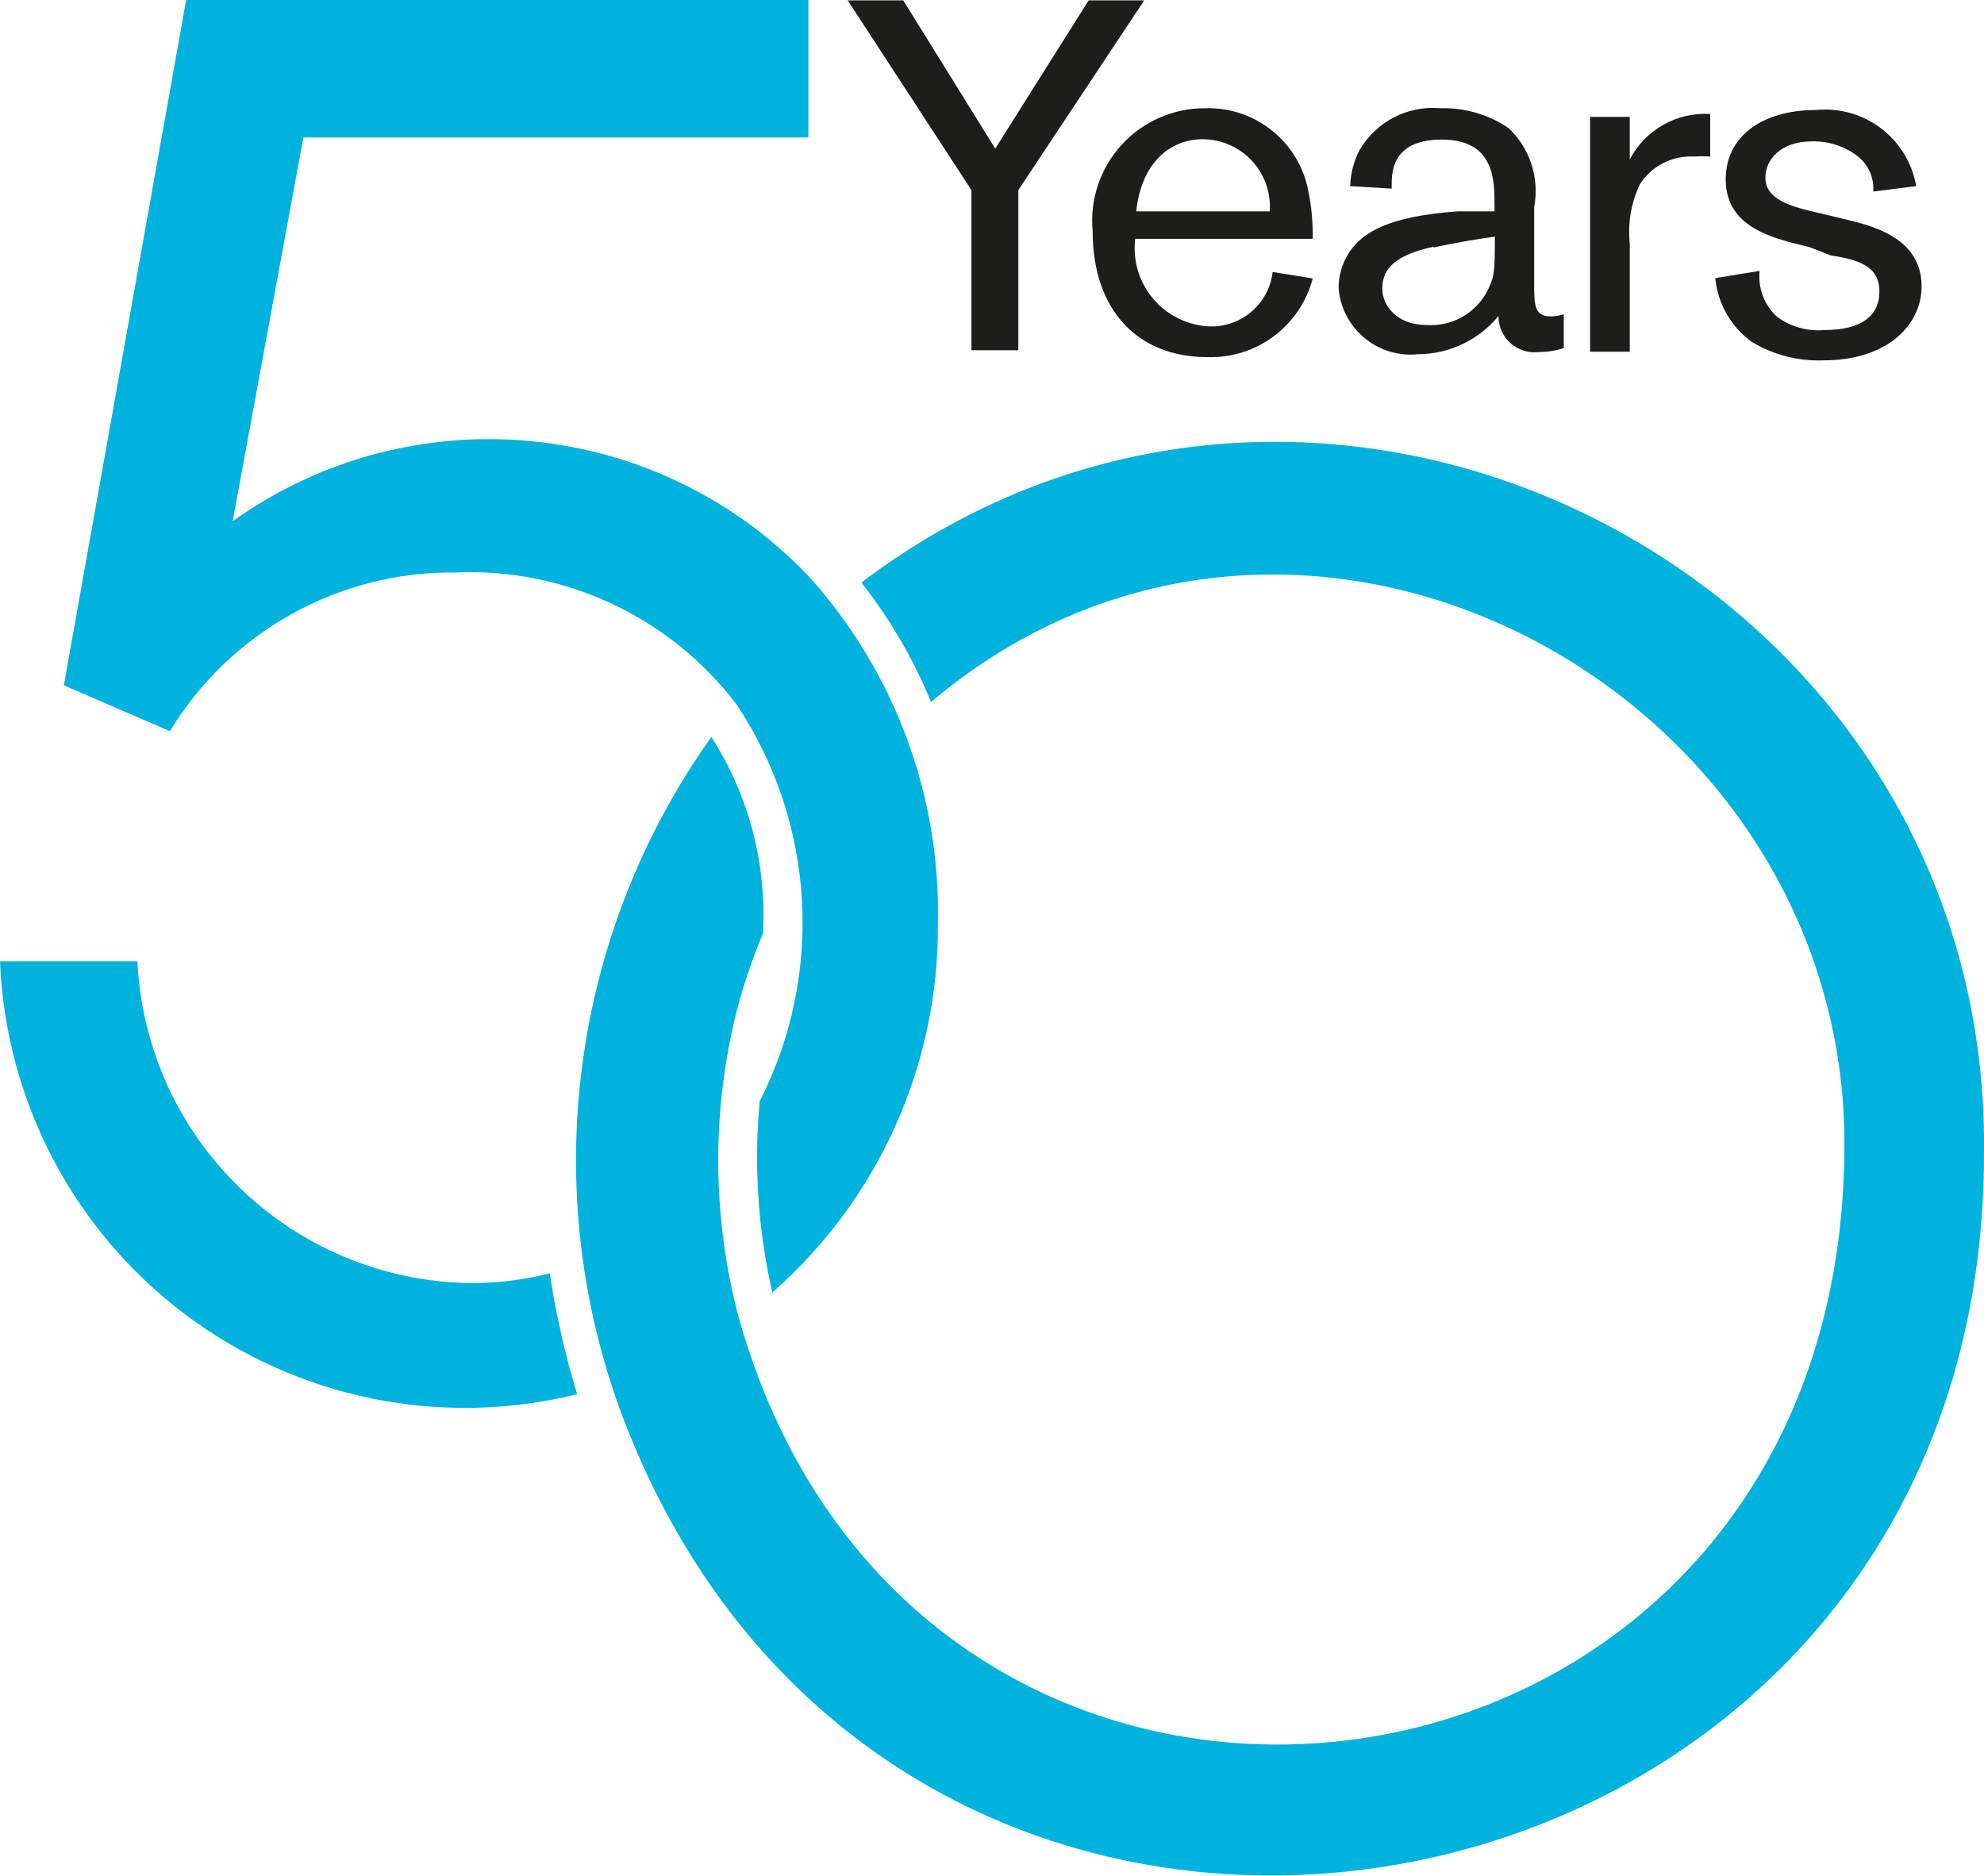
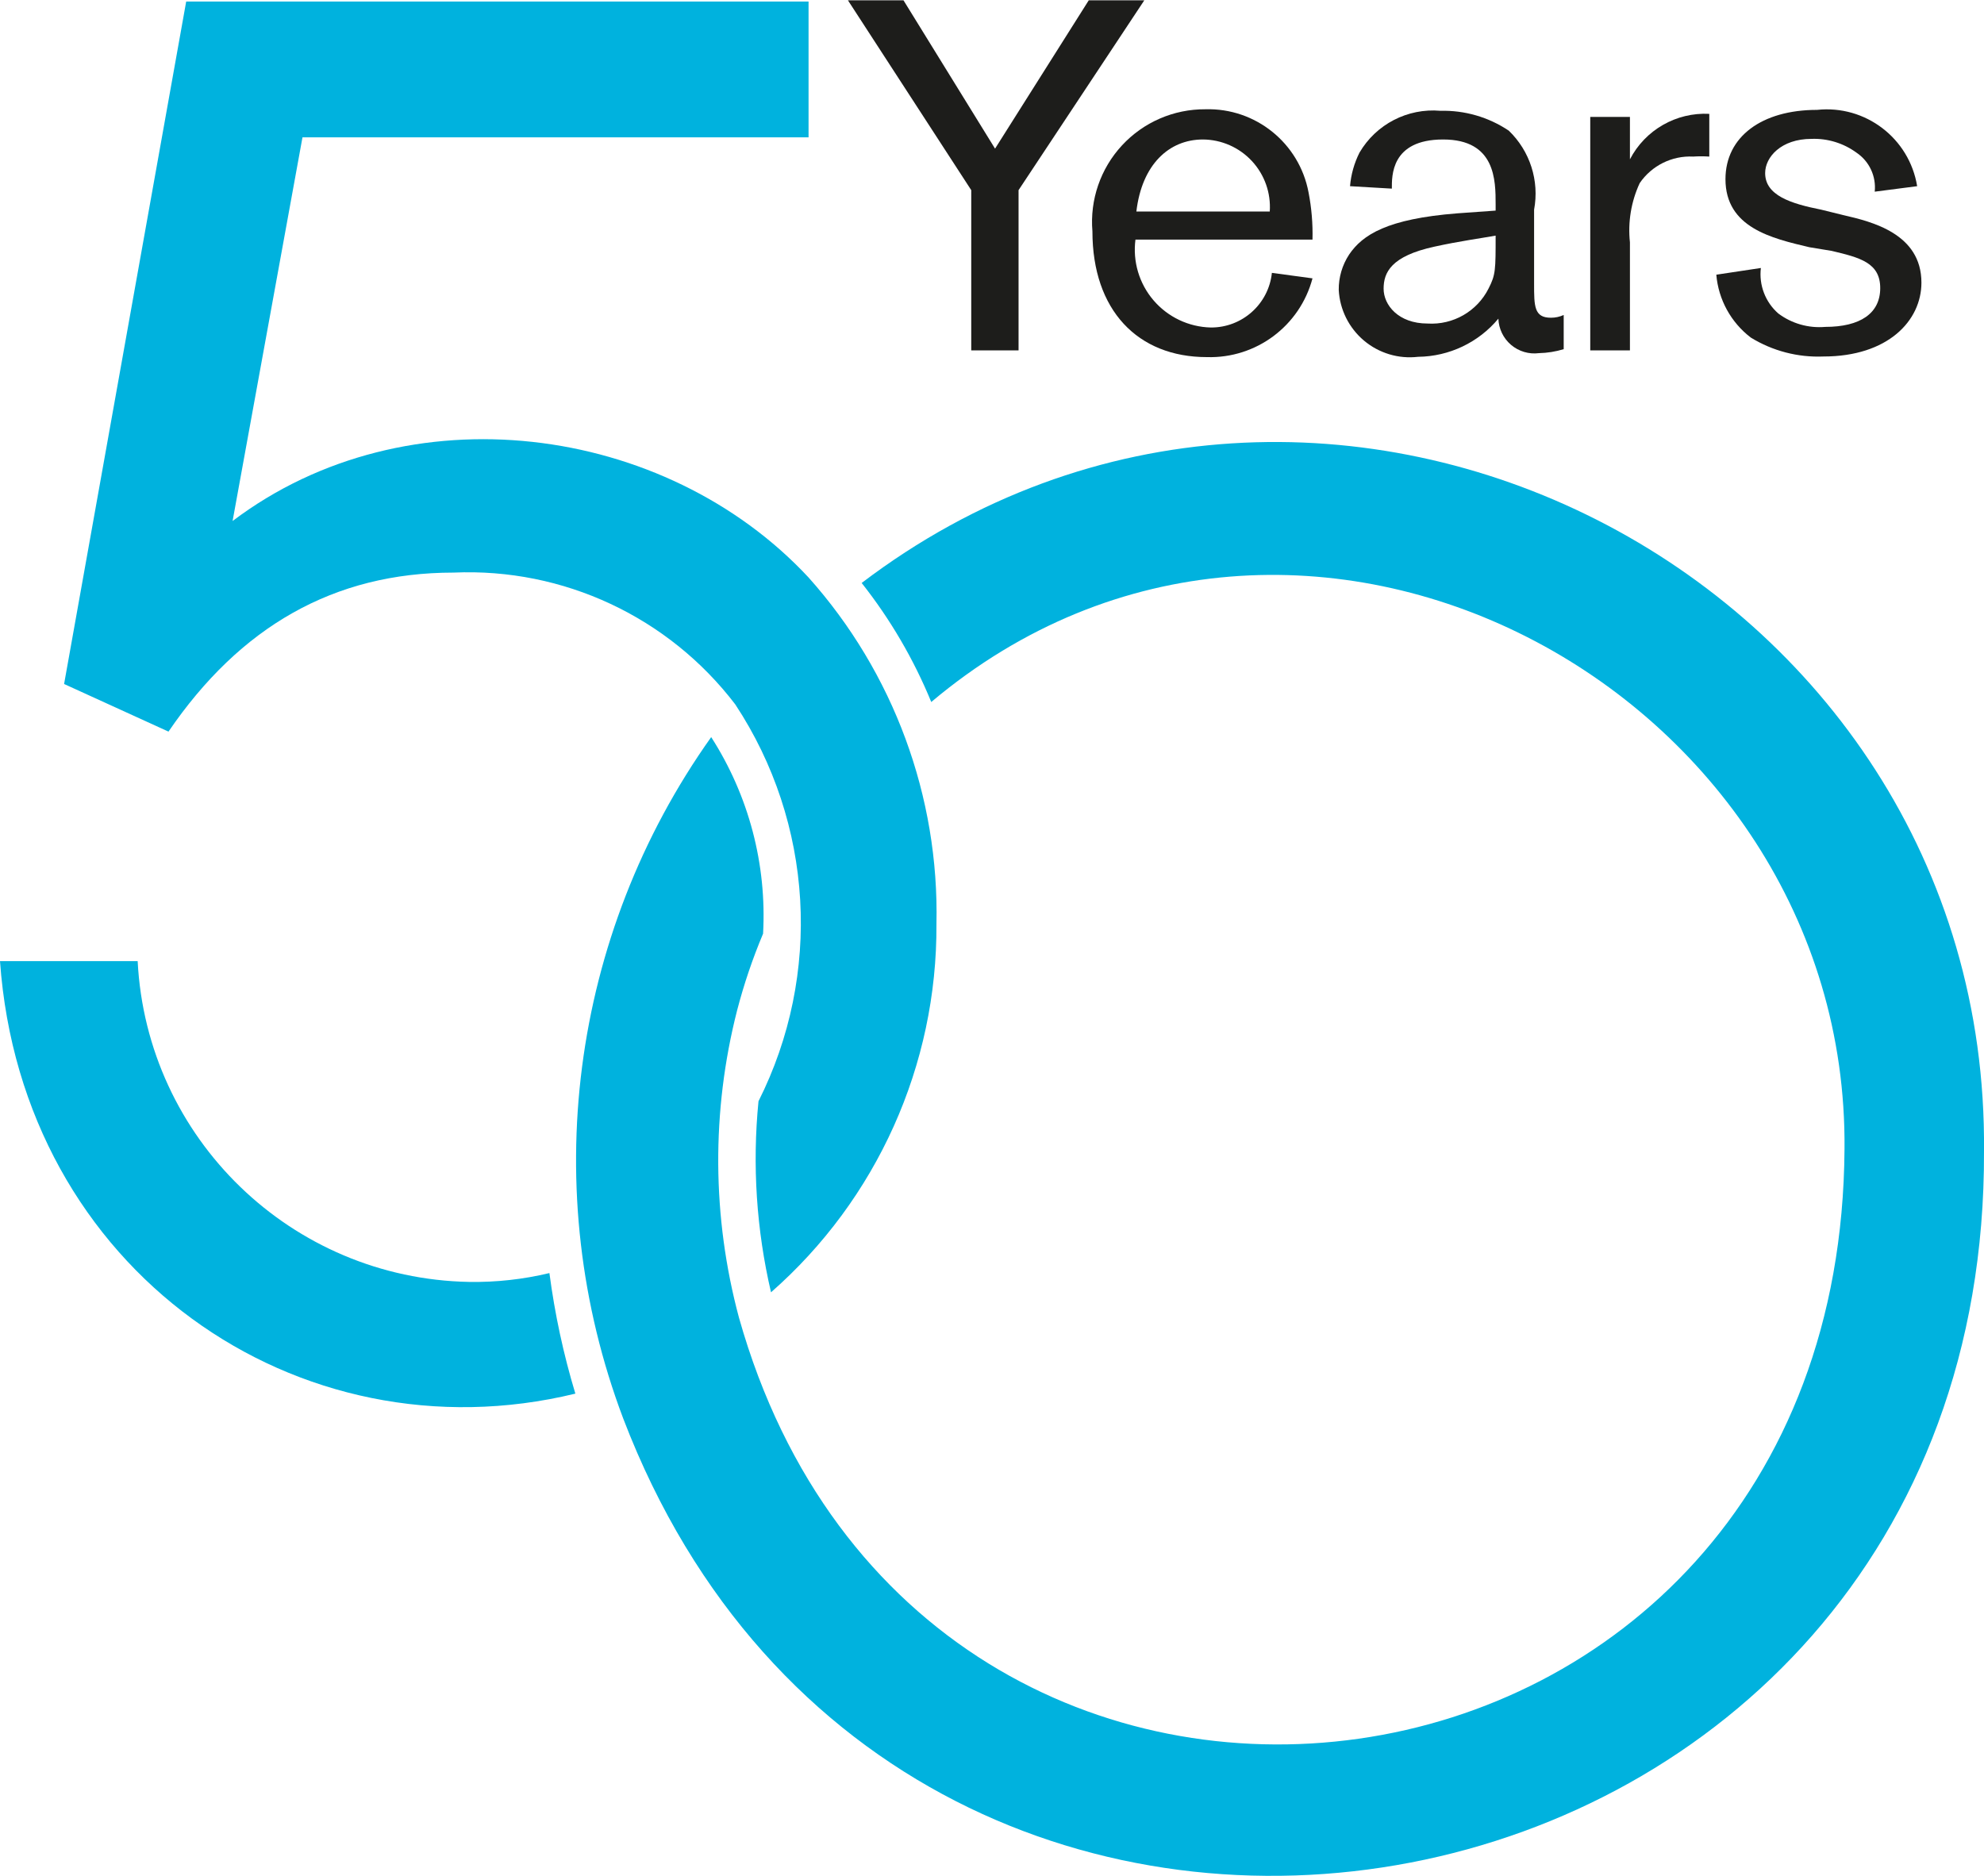
- <svg xmlns="http://www.w3.org/2000/svg" width="55" height="52" viewBox="0 0 55 52">
-   <path d="M13,35.57a9.37,9.37,0,0,1-9.19-8.92H0a12.9,12.9,0,0,0,16,12,23.26,23.26,0,0,1-.76-3.35A8.74,8.74,0,0,1,13,35.57Z" fill="#00b2de" />
-   <path d="M26,25.62a13.46,13.46,0,0,1-4.59,10.21,16.76,16.76,0,0,1-.35-5.3,10.91,10.91,0,0,0-.64-11,9.29,9.29,0,0,0-7.8-3.66,9.15,9.15,0,0,0-7.91,4.4L1.77,19,5.16,0H22.41V3.81h-14L6.45,14.45a12.23,12.23,0,0,1,16,1.56A13.92,13.92,0,0,1,26,25.62Z" fill="#00b2de" />
-   <path d="M55,31.91c.08,22.21-29.89,27.88-37.72,7.42a20.23,20.23,0,0,1,2.44-18.9,9.12,9.12,0,0,1,1.43,5.45A16,16,0,0,0,20.43,28a17,17,0,0,0,.05,8.53c5.06,18,30.53,14.69,30.65-4.67.12-12.75-15.13-21-25.32-12.4a13.94,13.94,0,0,0-1.93-3.31C36.62,6.48,55.15,15.93,55,31.91Z" fill="#00b2de" />
-   <polygon points="30.18 0.01 27.59 4.12 25.04 0.01 23.5 0.01 26.93 5.27 26.93 9.71 28.23 9.71 28.23 5.27 31.72 0.01 30.18 0.01" fill="#1d1d1b" />
-   <path d="M35.2,5.86a1.87,1.87,0,0,0-1.86-2c-.93,0-1.71.69-1.84,2Zm1.19,1.86A2.92,2.92,0,0,1,33.47,9.9c-1.93,0-3.18-1.3-3.18-3.49A3.12,3.12,0,0,1,33.43,3a2.82,2.82,0,0,1,2.84,2.3,6,6,0,0,1,.12,1.32H31.47a2.17,2.17,0,0,0,2.09,2.43,1.71,1.71,0,0,0,1.72-1.51Z" fill="#1d1d1b" />
-   <path d="M39.74,6.84c-1.21.26-1.42.71-1.42,1.17s.41,1,1.22,1a1.76,1.76,0,0,0,1.72-1c.17-.35.18-.51.18-1.45-.43.06-1,.15-1.7.3m1.69-1V5.67c0-.67,0-1.8-1.46-1.8s-1.39,1-1.39,1.36l-1.15-.07a2.3,2.3,0,0,1,.26-1A2.35,2.35,0,0,1,39.93,3a3.21,3.21,0,0,1,1.89.55,2.4,2.4,0,0,1,.71,2.19v2.1c0,.62,0,.93.46.93a1,1,0,0,0,.36-.06v.94a2.25,2.25,0,0,1-.69.11,1,1,0,0,1-1.12-1,2.9,2.9,0,0,1-2.23,1.06A2,2,0,0,1,37.11,8a1.78,1.78,0,0,1,.29-1c.37-.55,1.06-1,3-1.14Z" fill="#1d1d1b" />
-   <path d="M45.18,3.24V4.42a2.35,2.35,0,0,1,2.23-1.26V4.34a3,3,0,0,0-.45,0,1.67,1.67,0,0,0-1.5.77,3.07,3.07,0,0,0-.28,1.64v3h-1.1V3.24Z" fill="#1d1d1b" />
-   <path d="M50.16,6.85c-1-.24-2.32-.53-2.32-1.88,0-1.18,1-1.92,2.5-1.92a2.56,2.56,0,0,1,2.78,2.11l-1.19.15a1.14,1.14,0,0,0-.46-1,2,2,0,0,0-1.25-.39c-.86,0-1.28.51-1.28,1,0,.62.7.81,1.55,1l.62.15c.77.18,2.16.51,2.16,1.87,0,1.06-.94,2.05-2.72,2.05a3.57,3.57,0,0,1-2-.52,2.48,2.48,0,0,1-1-1.76l1.23-.2a1.51,1.51,0,0,0,.48,1.27,1.93,1.93,0,0,0,1.31.37c1,0,1.53-.37,1.53-1.07s-.57-.88-1.35-1Z" fill="#1d1d1b" />
-   <text transform="translate(20.45 44.59)" font-size="11.29" fill="#626366" font-family="AkzidenzGroteskBE-Md, Berthold Akzidenz Grotesk" font-weight="500"> </text>
+ <svg xmlns="http://www.w3.org/2000/svg" width="65" height="61.45" viewBox="0 0 65 61.45">
+   <path d="M15.37,42A11.08,11.08,0,0,1,4.51,31.49H0C.72,41.62,9.76,47.87,18.85,45.66A24.85,24.85,0,0,1,18,41.71,10.56,10.56,0,0,1,15.37,42Z" fill="#00b2de" />
+   <path d="M30.68,30.28a15.92,15.92,0,0,1-5.42,12.06,19.24,19.24,0,0,1-.41-6.26,13,13,0,0,0-.76-13,11,11,0,0,0-9.23-4.32c-3.93,0-7,1.78-9.34,5.21L2.1,22.41,6.1.05H26.49V4.5H9.91L7.62,17.07c5.73-4.33,14.17-3.2,18.87,1.85A16.5,16.5,0,0,1,30.68,30.28Z" fill="#00b2de" />
+   <path d="M65,37.72C65.1,64,29.68,70.66,20.42,46.48A23.93,23.93,0,0,1,23.3,24.15,10.81,10.81,0,0,1,25,30.59a18.53,18.53,0,0,0-.85,2.51,19.86,19.86,0,0,0,.06,10.07c6,21.27,36.07,17.36,36.22-5.52C60.57,22.59,42.55,12.86,30.51,23a16.23,16.23,0,0,0-2.28-3.9C43.28,7.66,65.18,18.83,65,37.72Z" fill="#00b2de" />
+   <polygon points="35.67 0.01 32.6 4.87 29.6 0.01 27.78 0.01 31.82 6.23 31.82 11.48 33.37 11.48 33.37 6.23 37.49 0.01 35.67 0.01" fill="#1d1d1b" />
+   <path d="M41.6,6.93a2.21,2.21,0,0,0-2.19-2.36c-1.11,0-2,.82-2.18,2.36ZM43,9.12a3.47,3.47,0,0,1-3.46,2.58c-2.27,0-3.75-1.54-3.75-4.12a3.69,3.69,0,0,1,3.7-4A3.34,3.34,0,0,1,42.87,6.3,7.13,7.13,0,0,1,43,7.85H37.2a2.55,2.55,0,0,0,2.47,2.88,2,2,0,0,0,2-1.79Z" fill="#1d1d1b" />
+   <path d="M47,8.08c-1.43.31-1.67.85-1.67,1.38s.48,1.14,1.44,1.14a2.09,2.09,0,0,0,2-1.15C49,9,49,8.85,49,7.72c-.5.09-1.18.18-2,.36M49,6.9V6.7c0-.79,0-2.13-1.72-2.13S45.6,5.78,45.6,6.18L44.23,6.1A3,3,0,0,1,44.54,5a2.79,2.79,0,0,1,2.65-1.37,3.85,3.85,0,0,1,2.24.65,2.86,2.86,0,0,1,.83,2.59V9.3c0,.73,0,1.11.55,1.11a1,1,0,0,0,.42-.09v1.12a3,3,0,0,1-.81.13,1.18,1.18,0,0,1-1.33-1.13,3.47,3.47,0,0,1-2.63,1.25,2.33,2.33,0,0,1-2.6-2.19,2.07,2.07,0,0,1,.34-1.16c.44-.65,1.25-1.17,3.54-1.35Z" fill="#1d1d1b" />
+   <path d="M53.4,3.83V5.22A2.77,2.77,0,0,1,56,3.73v1.4a4,4,0,0,0-.53,0A2,2,0,0,0,53.72,6a3.68,3.68,0,0,0-.32,1.94v3.54H52.1V3.83Z" fill="#1d1d1b" />
+   <path d="M59.28,8.1c-1.23-.29-2.75-.64-2.75-2.23,0-1.39,1.19-2.27,3-2.27a3,3,0,0,1,3.28,2.5l-1.39.18A1.37,1.37,0,0,0,60.82,5a2.35,2.35,0,0,0-1.47-.45c-1,0-1.52.6-1.52,1.12,0,.73.83,1,1.84,1.2l.73.18c.91.21,2.55.6,2.55,2.21,0,1.25-1.1,2.42-3.21,2.42a4.21,4.21,0,0,1-2.38-.62A2.9,2.9,0,0,1,56.23,9l1.46-.22a1.71,1.71,0,0,0,.57,1.49,2.24,2.24,0,0,0,1.54.44c1.14,0,1.8-.44,1.8-1.27s-.66-1-1.59-1.22Z" fill="#1d1d1b" />
+   <text transform="translate(25.45 49.32)" font-size="11.29" fill="#626366" font-family="AkzidenzGroteskBE-Md, Berthold Akzidenz Grotesk" font-weight="500"> </text>
</svg>
